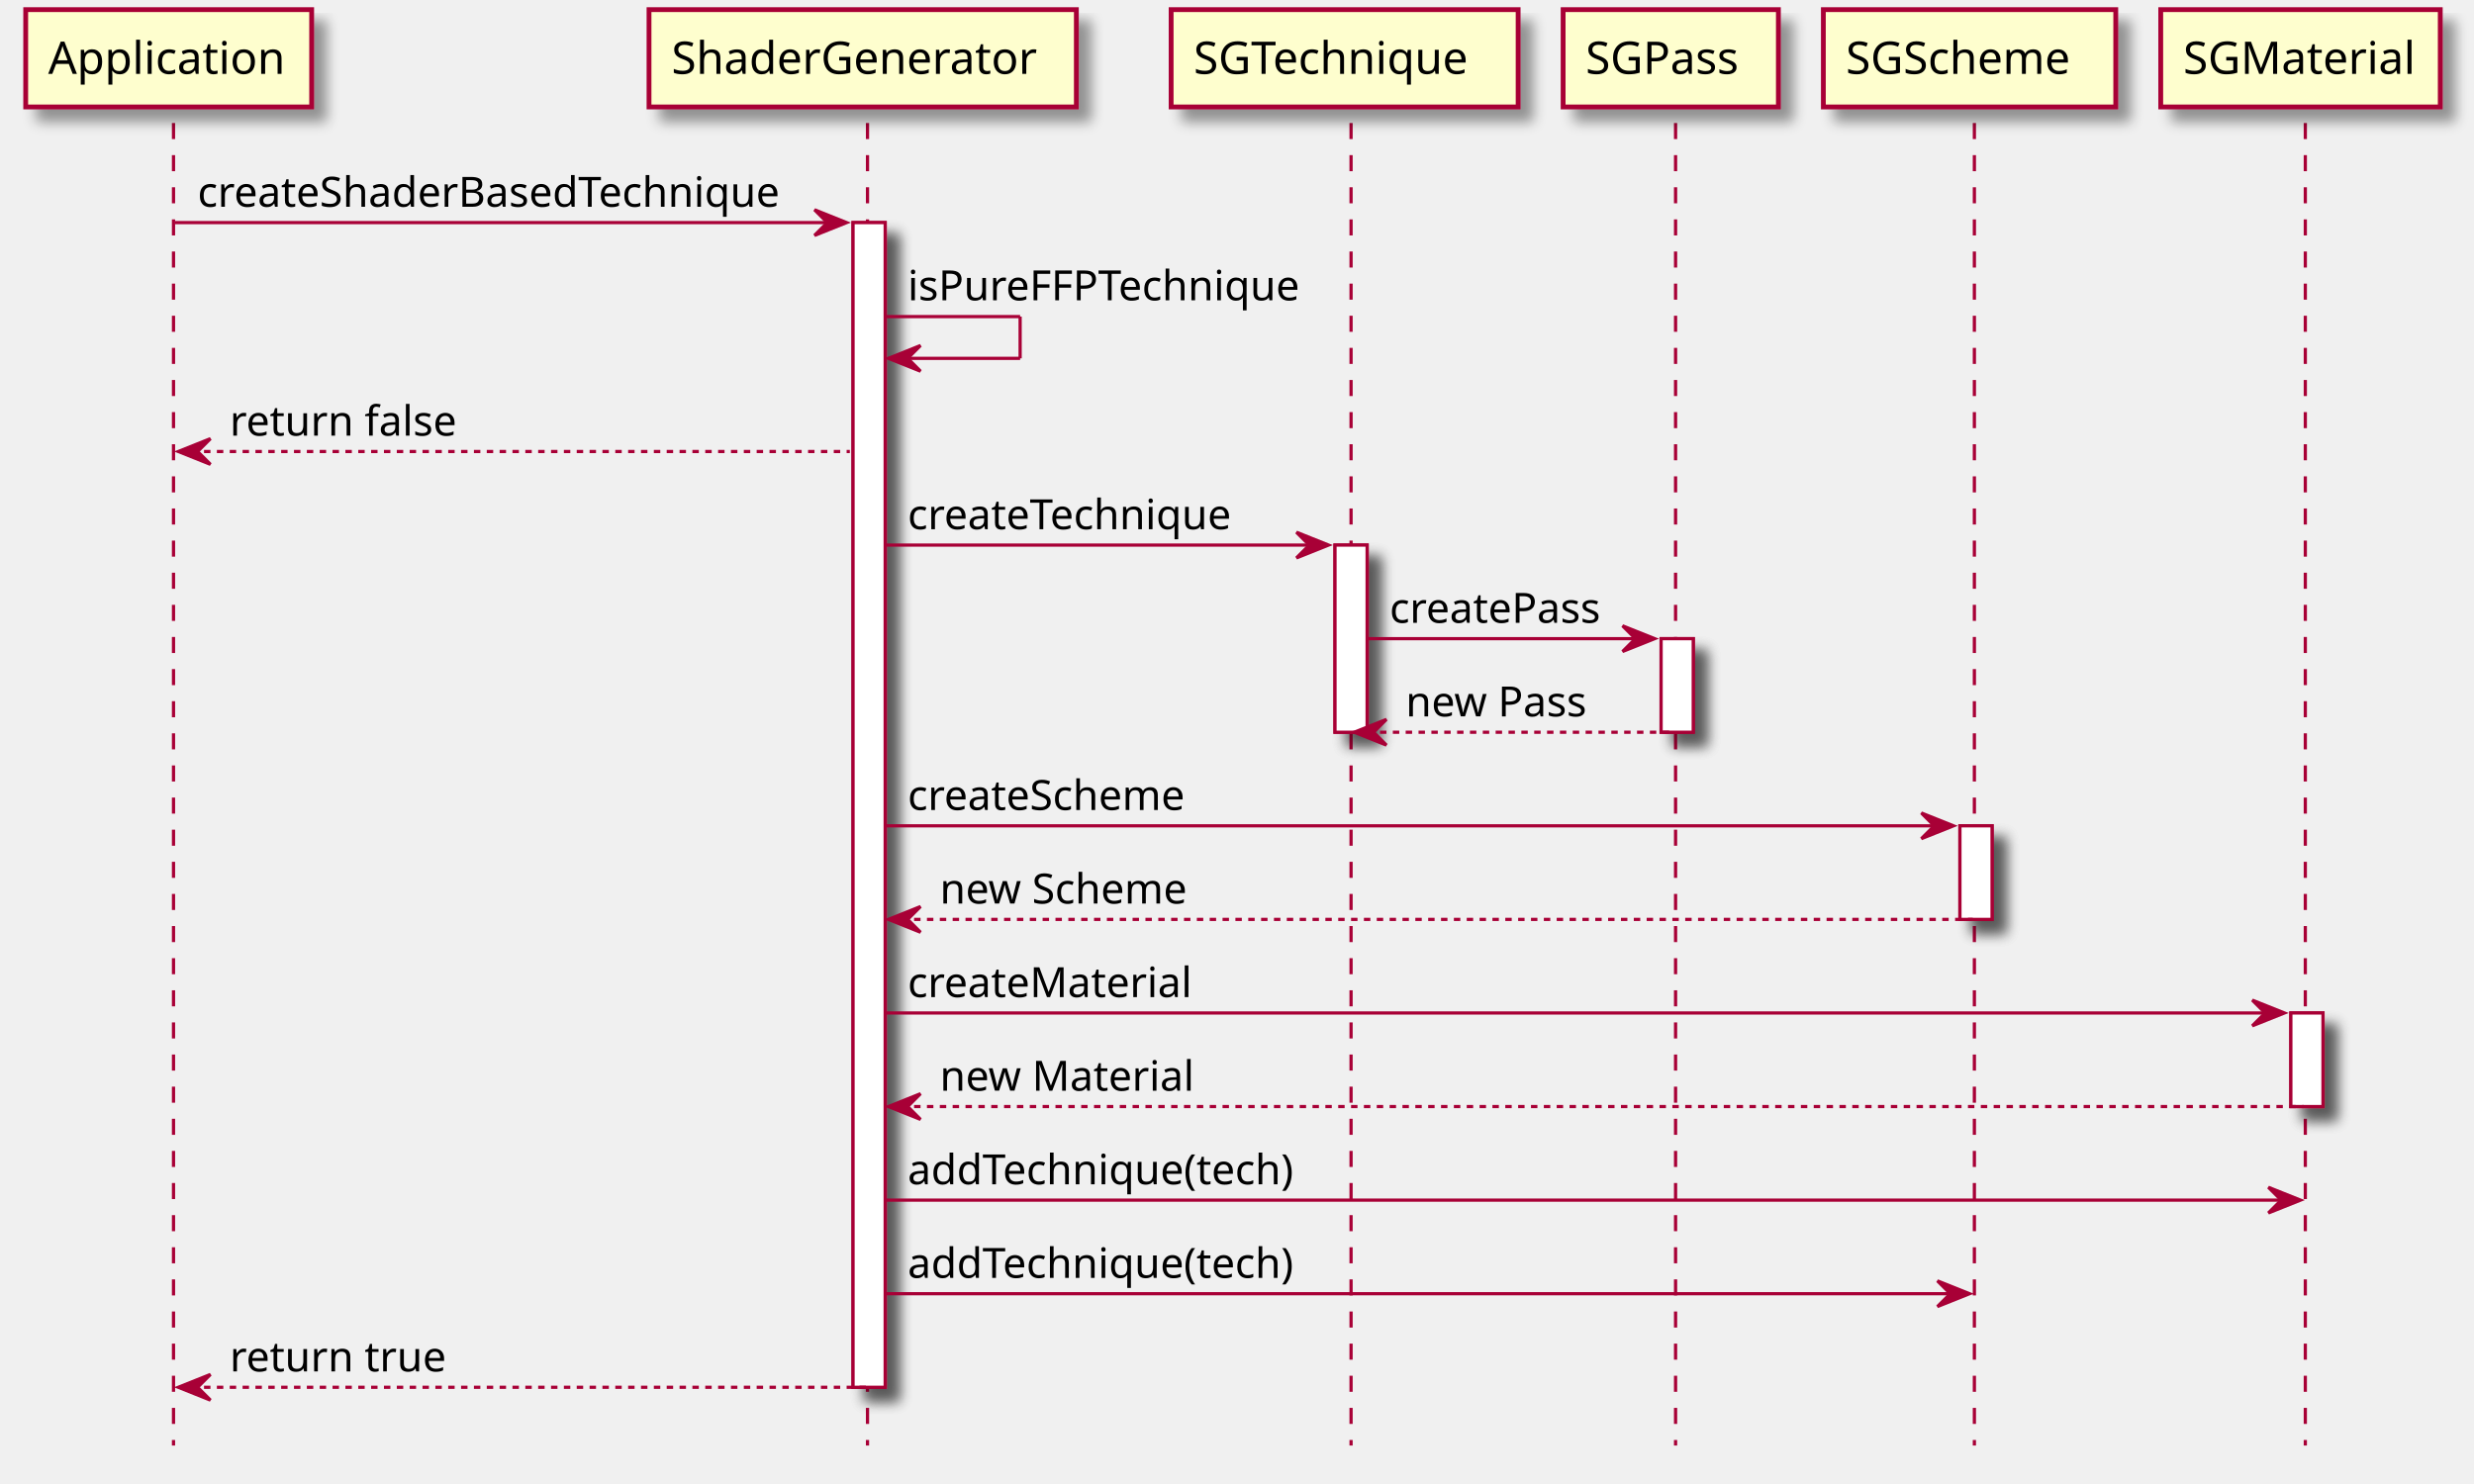
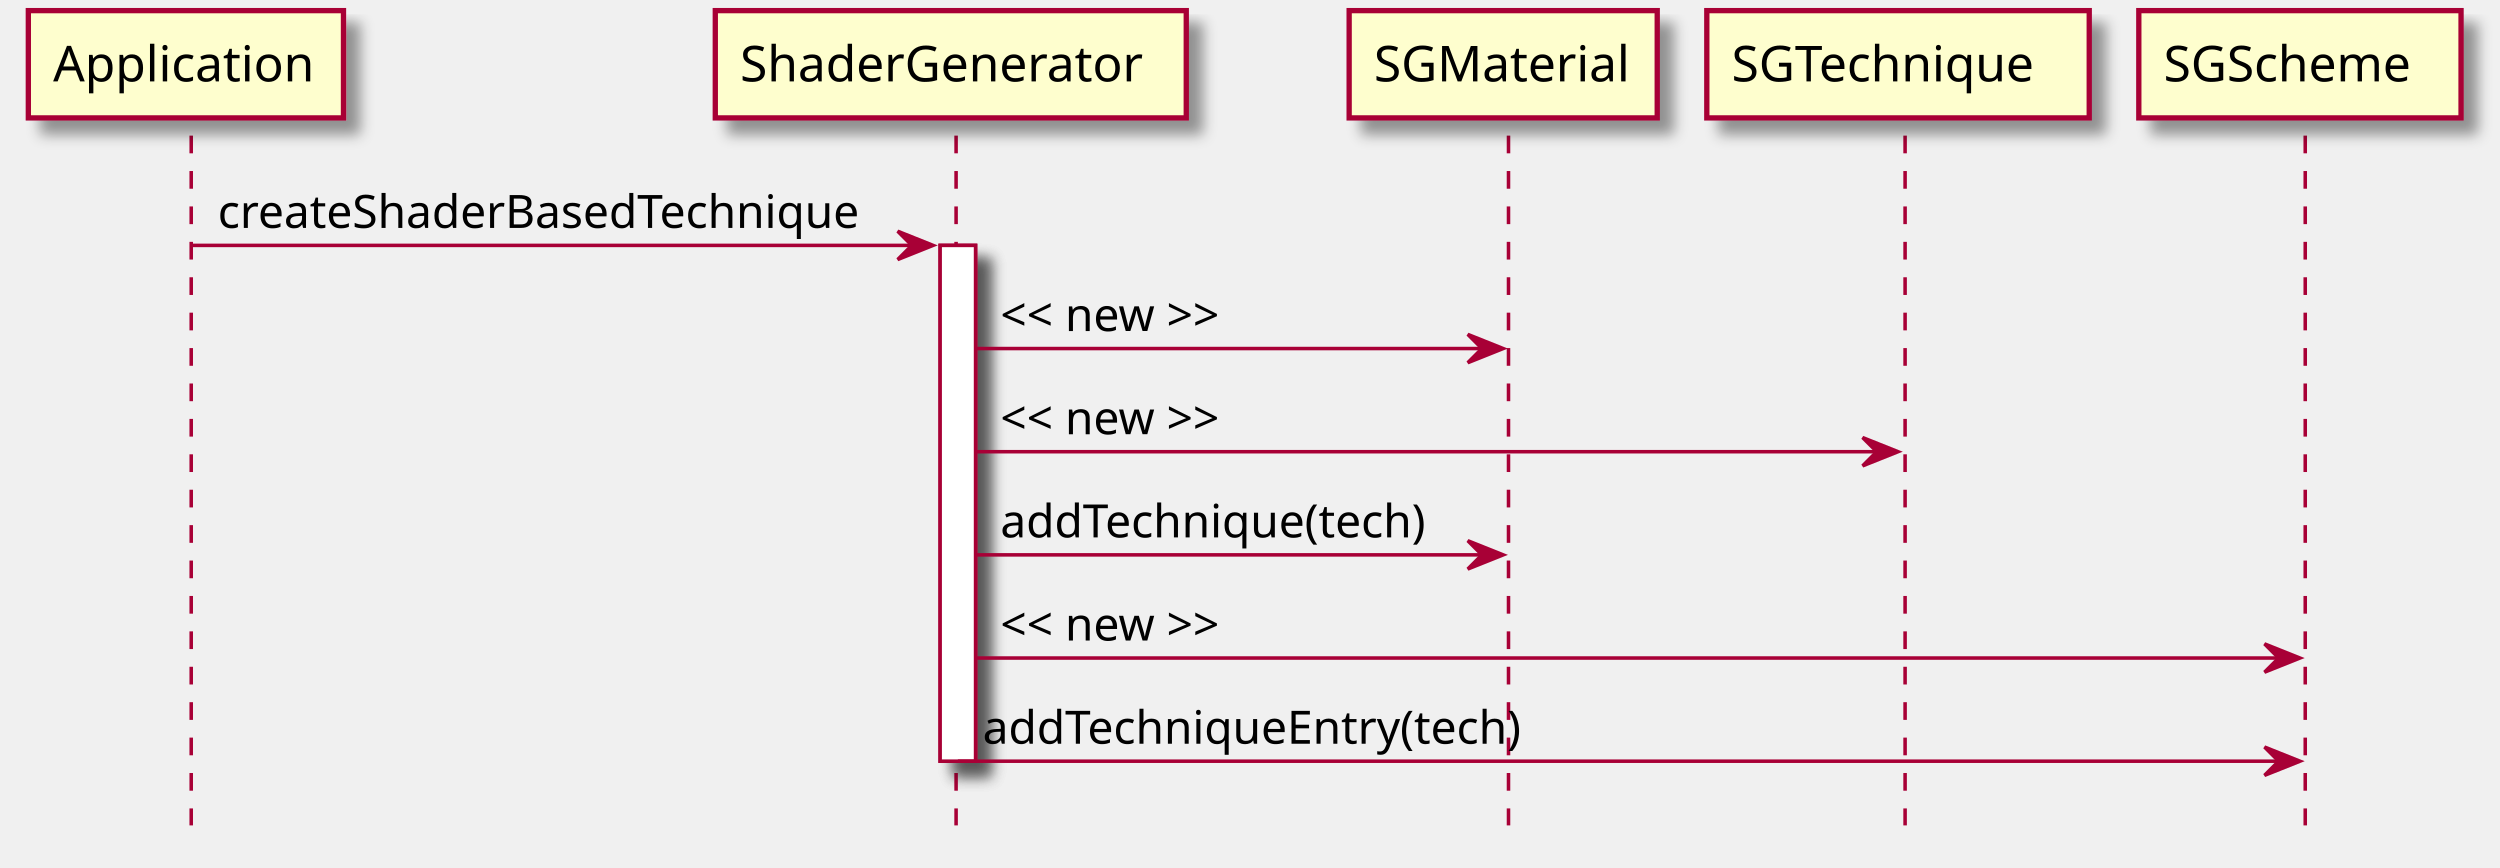
- <svg xmlns="http://www.w3.org/2000/svg" contentScriptType="application/ecmascript" contentStyleType="text/css" height="462px" preserveAspectRatio="none" style="width:770px;height:462px;" version="1.1" viewBox="0 0 770 462" width="770px" zoomAndPan="magnify">
+ <svg xmlns="http://www.w3.org/2000/svg" contentScriptType="application/ecmascript" contentStyleType="text/css" height="245px" preserveAspectRatio="none" style="width:706px;height:245px;" version="1.1" viewBox="0 0 706 245" width="706px" zoomAndPan="magnify">
  <defs>
-     <filter height="300%" id="fds120utzs9j" width="300%" x="-1" y="-1">
+     <filter height="300%" id="f17ywwzq6r7pgd" width="300%" x="-1" y="-1">
      <feGaussianBlur result="blurOut" stdDeviation="2.0" />
      <feColorMatrix in="blurOut" result="blurOut2" type="matrix" values="0 0 0 0 0 0 0 0 0 0 0 0 0 0 0 0 0 0 .4 0" />
      <feOffset dx="4.0" dy="4.0" in="blurOut2" result="blurOut3" />
      <feBlend in="SourceGraphic" in2="blurOut3" mode="normal" />
    </filter>
  </defs>
  <g>
-     <rect fill="#FFFFFF" filter="url(#fds120utzs9j)" height="362.594" style="stroke: #A80036; stroke-width: 1.0;" width="10" x="265.5" y="69.297" />
-     <rect fill="#FFFFFF" filter="url(#fds120utzs9j)" height="58.266" style="stroke: #A80036; stroke-width: 1.0;" width="10" x="415.5" y="169.695" />
-     <rect fill="#FFFFFF" filter="url(#fds120utzs9j)" height="29.133" style="stroke: #A80036; stroke-width: 1.0;" width="10" x="517" y="198.828" />
-     <rect fill="#FFFFFF" filter="url(#fds120utzs9j)" height="29.133" style="stroke: #A80036; stroke-width: 1.0;" width="10" x="610" y="257.094" />
-     <rect fill="#FFFFFF" filter="url(#fds120utzs9j)" height="29.133" style="stroke: #A80036; stroke-width: 1.0;" width="10" x="713" y="315.359" />
-     <line style="stroke: #A80036; stroke-width: 1.0; stroke-dasharray: 5.0,5.0;" x1="54" x2="54" y1="38.297" y2="450.023" />
-     <line style="stroke: #A80036; stroke-width: 1.0; stroke-dasharray: 5.0,5.0;" x1="270" x2="270" y1="38.297" y2="450.023" />
-     <line style="stroke: #A80036; stroke-width: 1.0; stroke-dasharray: 5.0,5.0;" x1="420.5" x2="420.5" y1="38.297" y2="450.023" />
-     <line style="stroke: #A80036; stroke-width: 1.0; stroke-dasharray: 5.0,5.0;" x1="521.5" x2="521.5" y1="38.297" y2="450.023" />
-     <line style="stroke: #A80036; stroke-width: 1.0; stroke-dasharray: 5.0,5.0;" x1="614.5" x2="614.5" y1="38.297" y2="450.023" />
-     <line style="stroke: #A80036; stroke-width: 1.0; stroke-dasharray: 5.0,5.0;" x1="717.5" x2="717.5" y1="38.297" y2="450.023" />
-     <rect fill="#FEFECE" filter="url(#fds120utzs9j)" height="30.297" style="stroke: #A80036; stroke-width: 1.5;" width="89" x="8" y="3" />
+     <rect fill="#FFFFFF" filter="url(#f17ywwzq6r7pgd)" height="145.664" style="stroke: #A80036; stroke-width: 1.0;" width="10" x="265.5" y="69.297" />
+     <line style="stroke: #A80036; stroke-width: 1.0; stroke-dasharray: 5.0,5.0;" x1="54" x2="54" y1="38.297" y2="233.094" />
+     <line style="stroke: #A80036; stroke-width: 1.0; stroke-dasharray: 5.0,5.0;" x1="270" x2="270" y1="38.297" y2="233.094" />
+     <line style="stroke: #A80036; stroke-width: 1.0; stroke-dasharray: 5.0,5.0;" x1="426" x2="426" y1="38.297" y2="233.094" />
+     <line style="stroke: #A80036; stroke-width: 1.0; stroke-dasharray: 5.0,5.0;" x1="538" x2="538" y1="38.297" y2="233.094" />
+     <line style="stroke: #A80036; stroke-width: 1.0; stroke-dasharray: 5.0,5.0;" x1="651" x2="651" y1="38.297" y2="233.094" />
+     <rect fill="#FEFECE" filter="url(#f17ywwzq6r7pgd)" height="30.297" style="stroke: #A80036; stroke-width: 1.5;" width="89" x="8" y="3" />
    <text fill="#000000" font-family="sans-serif" font-size="14" lengthAdjust="spacingAndGlyphs" textLength="75" x="15" y="22.995">Application</text>
-     <rect fill="#FEFECE" filter="url(#fds120utzs9j)" height="30.297" style="stroke: #A80036; stroke-width: 1.5;" width="133" x="202" y="3" />
+     <rect fill="#FEFECE" filter="url(#f17ywwzq6r7pgd)" height="30.297" style="stroke: #A80036; stroke-width: 1.5;" width="133" x="202" y="3" />
    <text fill="#000000" font-family="sans-serif" font-size="14" lengthAdjust="spacingAndGlyphs" textLength="119" x="209" y="22.995">ShaderGenerator</text>
-     <rect fill="#FEFECE" filter="url(#fds120utzs9j)" height="30.297" style="stroke: #A80036; stroke-width: 1.5;" width="108" x="364.5" y="3" />
-     <text fill="#000000" font-family="sans-serif" font-size="14" lengthAdjust="spacingAndGlyphs" textLength="94" x="371.5" y="22.995">SGTechnique</text>
-     <rect fill="#FEFECE" filter="url(#fds120utzs9j)" height="30.297" style="stroke: #A80036; stroke-width: 1.5;" width="67" x="486.5" y="3" />
-     <text fill="#000000" font-family="sans-serif" font-size="14" lengthAdjust="spacingAndGlyphs" textLength="53" x="493.5" y="22.995">SGPass</text>
-     <rect fill="#FEFECE" filter="url(#fds120utzs9j)" height="30.297" style="stroke: #A80036; stroke-width: 1.5;" width="91" x="567.5" y="3" />
-     <text fill="#000000" font-family="sans-serif" font-size="14" lengthAdjust="spacingAndGlyphs" textLength="77" x="574.5" y="22.995">SGScheme</text>
-     <rect fill="#FEFECE" filter="url(#fds120utzs9j)" height="30.297" style="stroke: #A80036; stroke-width: 1.5;" width="87" x="672.5" y="3" />
-     <text fill="#000000" font-family="sans-serif" font-size="14" lengthAdjust="spacingAndGlyphs" textLength="73" x="679.5" y="22.995">SGMaterial</text>
-     <rect fill="#FFFFFF" filter="url(#fds120utzs9j)" height="362.594" style="stroke: #A80036; stroke-width: 1.0;" width="10" x="265.5" y="69.297" />
-     <rect fill="#FFFFFF" filter="url(#fds120utzs9j)" height="58.266" style="stroke: #A80036; stroke-width: 1.0;" width="10" x="415.5" y="169.695" />
-     <rect fill="#FFFFFF" filter="url(#fds120utzs9j)" height="29.133" style="stroke: #A80036; stroke-width: 1.0;" width="10" x="517" y="198.828" />
-     <rect fill="#FFFFFF" filter="url(#fds120utzs9j)" height="29.133" style="stroke: #A80036; stroke-width: 1.0;" width="10" x="610" y="257.094" />
-     <rect fill="#FFFFFF" filter="url(#fds120utzs9j)" height="29.133" style="stroke: #A80036; stroke-width: 1.0;" width="10" x="713" y="315.359" />
+     <rect fill="#FEFECE" filter="url(#f17ywwzq6r7pgd)" height="30.297" style="stroke: #A80036; stroke-width: 1.5;" width="87" x="381" y="3" />
+     <text fill="#000000" font-family="sans-serif" font-size="14" lengthAdjust="spacingAndGlyphs" textLength="73" x="388" y="22.995">SGMaterial</text>
+     <rect fill="#FEFECE" filter="url(#f17ywwzq6r7pgd)" height="30.297" style="stroke: #A80036; stroke-width: 1.5;" width="108" x="482" y="3" />
+     <text fill="#000000" font-family="sans-serif" font-size="14" lengthAdjust="spacingAndGlyphs" textLength="94" x="489" y="22.995">SGTechnique</text>
+     <rect fill="#FEFECE" filter="url(#f17ywwzq6r7pgd)" height="30.297" style="stroke: #A80036; stroke-width: 1.5;" width="91" x="604" y="3" />
+     <text fill="#000000" font-family="sans-serif" font-size="14" lengthAdjust="spacingAndGlyphs" textLength="77" x="611" y="22.995">SGScheme</text>
+     <rect fill="#FFFFFF" filter="url(#f17ywwzq6r7pgd)" height="145.664" style="stroke: #A80036; stroke-width: 1.0;" width="10" x="265.5" y="69.297" />
    <polygon fill="#A80036" points="253.5,65.297,263.5,69.297,253.5,73.297,257.5,69.297" style="stroke: #A80036; stroke-width: 1.0;" />
    <line style="stroke: #A80036; stroke-width: 1.0;" x1="54.5" x2="259.5" y1="69.297" y2="69.297" />
    <text fill="#000000" font-family="sans-serif" font-size="13" lengthAdjust="spacingAndGlyphs" textLength="192" x="61.5" y="64.364">createShaderBasedTechnique</text>
-     <line style="stroke: #A80036; stroke-width: 1.0;" x1="275.5" x2="317.5" y1="98.562" y2="98.562" />
-     <line style="stroke: #A80036; stroke-width: 1.0;" x1="317.5" x2="317.5" y1="98.562" y2="111.562" />
-     <line style="stroke: #A80036; stroke-width: 1.0;" x1="276.5" x2="317.5" y1="111.562" y2="111.562" />
-     <polygon fill="#A80036" points="286.5,107.562,276.5,111.562,286.5,115.562,282.5,111.562" style="stroke: #A80036; stroke-width: 1.0;" />
-     <text fill="#000000" font-family="sans-serif" font-size="13" lengthAdjust="spacingAndGlyphs" textLength="126" x="282.5" y="93.497">isPureFFPTechnique</text>
-     <polygon fill="#A80036" points="65.5,136.562,55.5,140.562,65.5,144.562,61.5,140.562" style="stroke: #A80036; stroke-width: 1.0;" />
-     <line style="stroke: #A80036; stroke-width: 1.0; stroke-dasharray: 2.0,2.0;" x1="59.5" x2="264.5" y1="140.562" y2="140.562" />
-     <text fill="#000000" font-family="sans-serif" font-size="13" lengthAdjust="spacingAndGlyphs" textLength="73" x="71.5" y="135.629">return false</text>
-     <polygon fill="#A80036" points="403.5,165.695,413.5,169.695,403.5,173.695,407.5,169.695" style="stroke: #A80036; stroke-width: 1.0;" />
-     <line style="stroke: #A80036; stroke-width: 1.0;" x1="275.5" x2="409.5" y1="169.695" y2="169.695" />
-     <text fill="#000000" font-family="sans-serif" font-size="13" lengthAdjust="spacingAndGlyphs" textLength="106" x="282.5" y="164.762">createTechnique</text>
-     <polygon fill="#A80036" points="505,194.828,515,198.828,505,202.828,509,198.828" style="stroke: #A80036; stroke-width: 1.0;" />
-     <line style="stroke: #A80036; stroke-width: 1.0;" x1="425.5" x2="511" y1="198.828" y2="198.828" />
-     <text fill="#000000" font-family="sans-serif" font-size="13" lengthAdjust="spacingAndGlyphs" textLength="71" x="432.5" y="193.895">createPass</text>
-     <polygon fill="#A80036" points="431.5,223.961,421.5,227.961,431.5,231.961,427.5,227.961" style="stroke: #A80036; stroke-width: 1.0;" />
-     <line style="stroke: #A80036; stroke-width: 1.0; stroke-dasharray: 2.0,2.0;" x1="425.5" x2="521" y1="227.961" y2="227.961" />
-     <text fill="#000000" font-family="sans-serif" font-size="13" lengthAdjust="spacingAndGlyphs" textLength="59" x="437.5" y="223.028">new Pass</text>
-     <polygon fill="#A80036" points="598,253.094,608,257.094,598,261.094,602,257.094" style="stroke: #A80036; stroke-width: 1.0;" />
-     <line style="stroke: #A80036; stroke-width: 1.0;" x1="275.5" x2="604" y1="257.094" y2="257.094" />
-     <text fill="#000000" font-family="sans-serif" font-size="13" lengthAdjust="spacingAndGlyphs" textLength="94" x="282.5" y="252.161">createScheme</text>
-     <polygon fill="#A80036" points="286.5,282.227,276.5,286.227,286.5,290.227,282.5,286.227" style="stroke: #A80036; stroke-width: 1.0;" />
-     <line style="stroke: #A80036; stroke-width: 1.0; stroke-dasharray: 2.0,2.0;" x1="280.5" x2="614" y1="286.227" y2="286.227" />
-     <text fill="#000000" font-family="sans-serif" font-size="13" lengthAdjust="spacingAndGlyphs" textLength="82" x="292.5" y="281.293">new Scheme</text>
-     <polygon fill="#A80036" points="701,311.359,711,315.359,701,319.359,705,315.359" style="stroke: #A80036; stroke-width: 1.0;" />
-     <line style="stroke: #A80036; stroke-width: 1.0;" x1="275.5" x2="707" y1="315.359" y2="315.359" />
-     <text fill="#000000" font-family="sans-serif" font-size="13" lengthAdjust="spacingAndGlyphs" textLength="92" x="282.5" y="310.426">createMaterial</text>
-     <polygon fill="#A80036" points="286.5,340.492,276.5,344.492,286.5,348.492,282.5,344.492" style="stroke: #A80036; stroke-width: 1.0;" />
-     <line style="stroke: #A80036; stroke-width: 1.0; stroke-dasharray: 2.0,2.0;" x1="280.5" x2="717" y1="344.492" y2="344.492" />
-     <text fill="#000000" font-family="sans-serif" font-size="13" lengthAdjust="spacingAndGlyphs" textLength="80" x="292.5" y="339.559">new Material</text>
-     <polygon fill="#A80036" points="706,369.625,716,373.625,706,377.625,710,373.625" style="stroke: #A80036; stroke-width: 1.0;" />
-     <line style="stroke: #A80036; stroke-width: 1.0;" x1="275.5" x2="712" y1="373.625" y2="373.625" />
-     <text fill="#000000" font-family="sans-serif" font-size="13" lengthAdjust="spacingAndGlyphs" textLength="127" x="282.5" y="368.692">addTechnique(tech)</text>
-     <polygon fill="#A80036" points="603,398.758,613,402.758,603,406.758,607,402.758" style="stroke: #A80036; stroke-width: 1.0;" />
-     <line style="stroke: #A80036; stroke-width: 1.0;" x1="275.5" x2="609" y1="402.758" y2="402.758" />
-     <text fill="#000000" font-family="sans-serif" font-size="13" lengthAdjust="spacingAndGlyphs" textLength="127" x="282.5" y="397.825">addTechnique(tech)</text>
-     <polygon fill="#A80036" points="65.5,427.891,55.5,431.891,65.5,435.891,61.5,431.891" style="stroke: #A80036; stroke-width: 1.0;" />
-     <line style="stroke: #A80036; stroke-width: 1.0; stroke-dasharray: 2.0,2.0;" x1="59.5" x2="269.5" y1="431.891" y2="431.891" />
-     <text fill="#000000" font-family="sans-serif" font-size="13" lengthAdjust="spacingAndGlyphs" textLength="69" x="71.5" y="426.957">return true</text>
+     <polygon fill="#A80036" points="414.5,94.43,424.5,98.43,414.5,102.43,418.5,98.43" style="stroke: #A80036; stroke-width: 1.0;" />
+     <line style="stroke: #A80036; stroke-width: 1.0;" x1="275.5" x2="420.5" y1="98.43" y2="98.43" />
+     <text fill="#000000" font-family="sans-serif" font-size="13" lengthAdjust="spacingAndGlyphs" textLength="77" x="282.5" y="93.497">&lt;&lt; new &gt;&gt;</text>
+     <polygon fill="#A80036" points="526,123.562,536,127.562,526,131.562,530,127.562" style="stroke: #A80036; stroke-width: 1.0;" />
+     <line style="stroke: #A80036; stroke-width: 1.0;" x1="275.5" x2="532" y1="127.562" y2="127.562" />
+     <text fill="#000000" font-family="sans-serif" font-size="13" lengthAdjust="spacingAndGlyphs" textLength="77" x="282.5" y="122.629">&lt;&lt; new &gt;&gt;</text>
+     <polygon fill="#A80036" points="414.5,152.695,424.5,156.695,414.5,160.695,418.5,156.695" style="stroke: #A80036; stroke-width: 1.0;" />
+     <line style="stroke: #A80036; stroke-width: 1.0;" x1="275.5" x2="420.5" y1="156.695" y2="156.695" />
+     <text fill="#000000" font-family="sans-serif" font-size="13" lengthAdjust="spacingAndGlyphs" textLength="127" x="282.5" y="151.762">addTechnique(tech)</text>
+     <polygon fill="#A80036" points="639.5,181.828,649.5,185.828,639.5,189.828,643.5,185.828" style="stroke: #A80036; stroke-width: 1.0;" />
+     <line style="stroke: #A80036; stroke-width: 1.0;" x1="275.5" x2="645.5" y1="185.828" y2="185.828" />
+     <text fill="#000000" font-family="sans-serif" font-size="13" lengthAdjust="spacingAndGlyphs" textLength="77" x="282.5" y="180.895">&lt;&lt; new &gt;&gt;</text>
+     <polygon fill="#A80036" points="639.5,210.961,649.5,214.961,639.5,218.961,643.5,214.961" style="stroke: #A80036; stroke-width: 1.0;" />
+     <line style="stroke: #A80036; stroke-width: 1.0;" x1="270.5" x2="645.5" y1="214.961" y2="214.961" />
+     <text fill="#000000" font-family="sans-serif" font-size="13" lengthAdjust="spacingAndGlyphs" textLength="160" x="277.5" y="210.028">addTechniqueEntry(tech)</text>
  </g>
</svg>
